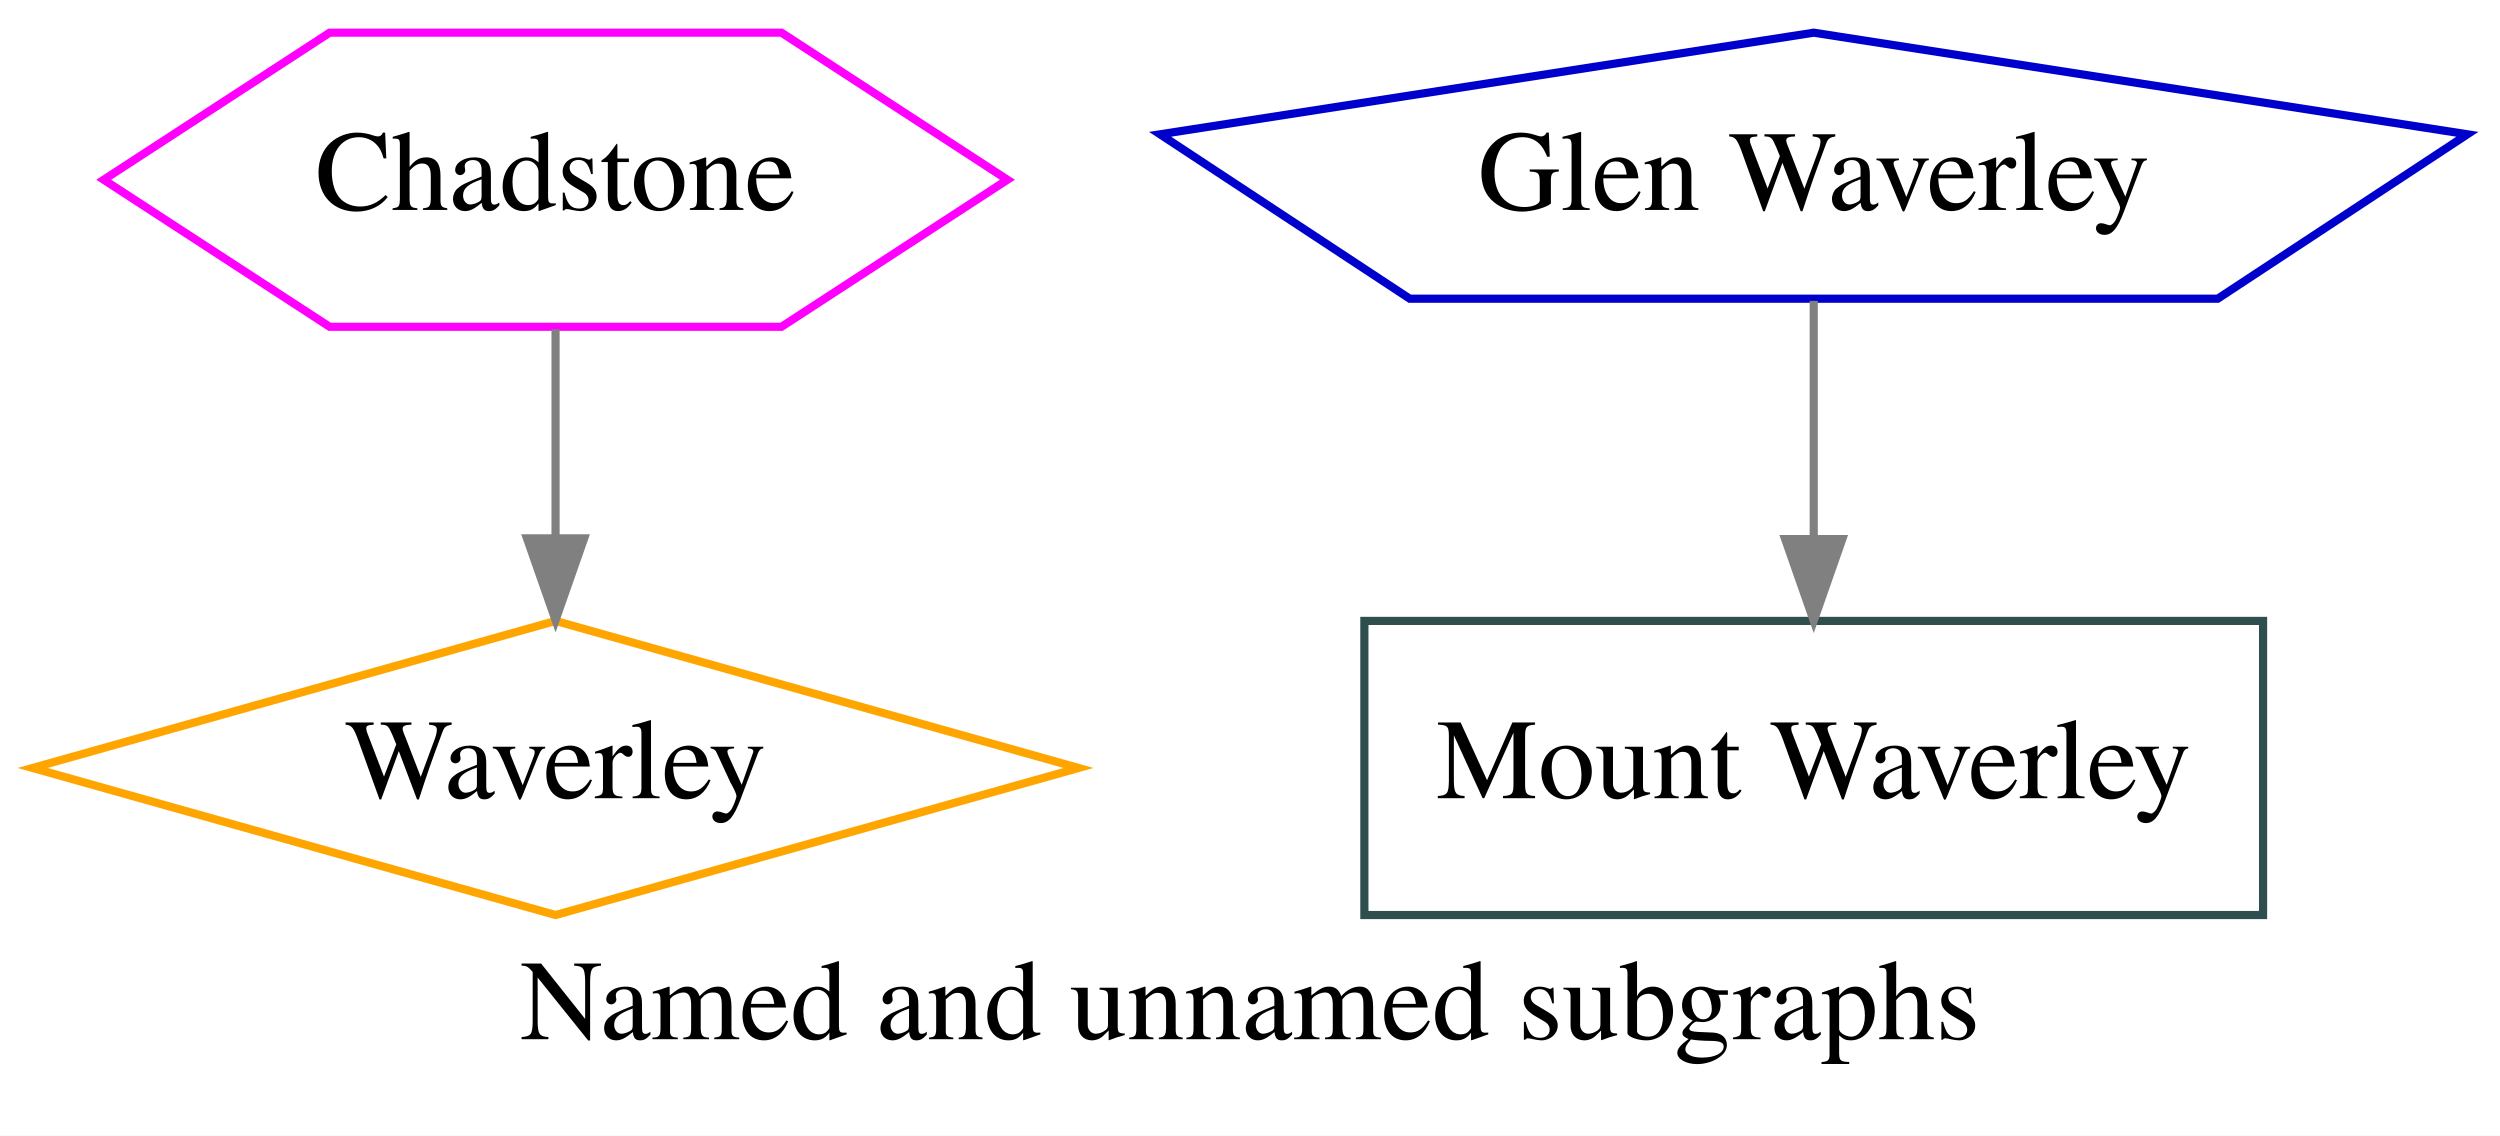
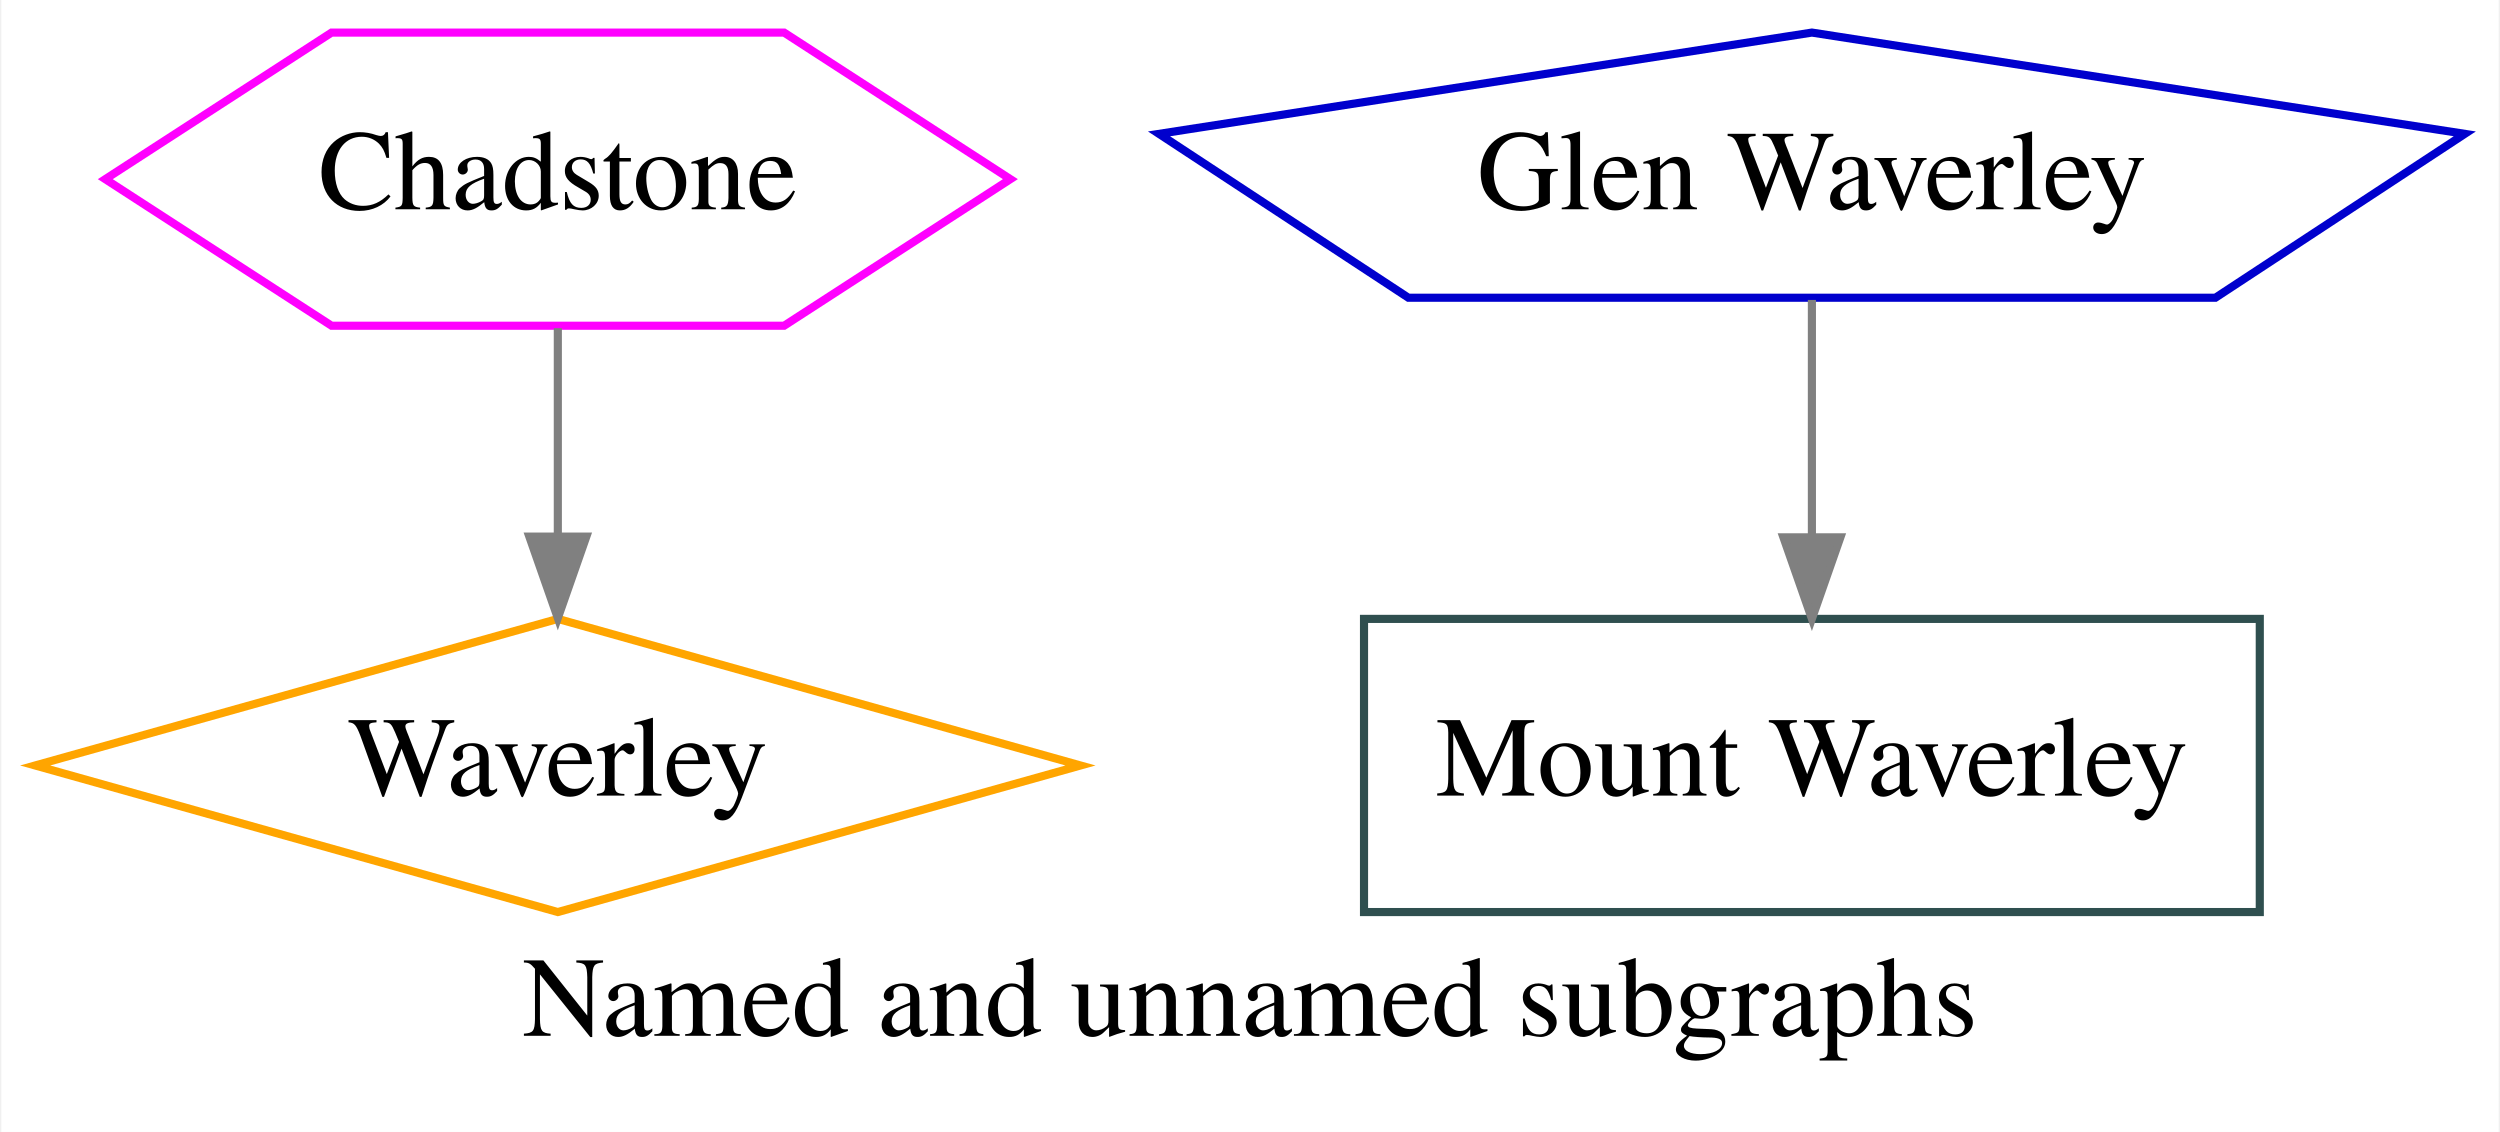
- <svg xmlns="http://www.w3.org/2000/svg" width="306pt" height="139pt" viewBox="0.00 0.00 306.00 139.00">
+ <svg xmlns="http://www.w3.org/2000/svg" width="307pt" height="139pt" viewBox="0.00 0.00 306.68 139.00">
  <g id="graph0" class="graph" transform="scale(1 1) rotate(0) translate(4 135)">
-     <polygon fill="white" stroke="none" points="-4,4 -4,-135 302,-135 302,4 -4,4" />
-     <text text-anchor="middle" x="149" y="-7.8" font-family="Times,serif" font-size="14.00">Named and unnamed subgraphs</text>
+     <polygon fill="white" stroke="none" points="-4,4 -4,-135 302.678,-135 302.678,4 -4,4" />
+     <text text-anchor="middle" x="149.339" y="-7.8" font-family="Times,serif" font-size="14.00">Named and unnamed subgraphs</text>
    <g id="node1" class="node">
-       <polygon fill="none" stroke="magenta" points="119.304,-113 91.652,-131 36.348,-131 8.696,-113 36.348,-95 91.652,-95 119.304,-113" />
-       <text text-anchor="middle" x="64" y="-109.3" font-family="Times,serif" font-size="14.00">Chadstone</text>
+       <polygon fill="none" stroke="magenta" points="119.913,-113 92.127,-131 36.555,-131 8.769,-113 36.555,-95 92.127,-95 119.913,-113" />
+       <text text-anchor="middle" x="64.341" y="-109.3" font-family="Times,serif" font-size="14.00">Chadstone</text>
    </g>
    <g id="node2" class="node">
-       <polygon fill="none" stroke="orange" points="64,-59 -0.012,-41 64,-23 128.012,-41 64,-59" />
-       <text text-anchor="middle" x="64" y="-37.3" font-family="Times,serif" font-size="14.00">Waverley</text>
+       <polygon fill="none" stroke="orange" points="64.341,-59 0.159,-41 64.341,-23 128.523,-41 64.341,-59" />
+       <text text-anchor="middle" x="64.341" y="-37.3" font-family="Times,serif" font-size="14.00">Waverley</text>
    </g>
    <g id="edge1" class="edge">
-       <path fill="none" stroke="grey" d="M64,-94.697C64,-86.983 64,-77.713 64,-69.112" />
-       <polygon fill="grey" stroke="grey" points="67.5,-69.104 64,-59.104 60.5,-69.104 67.5,-69.104" />
+       <path fill="none" stroke="grey" d="M64.341,-94.697C64.341,-86.983 64.341,-77.713 64.341,-69.112" />
+       <polygon fill="grey" stroke="grey" points="67.841,-69.104 64.341,-59.104 60.841,-69.104 67.841,-69.104" />
    </g>
    <g id="node3" class="node">
-       <polygon fill="none" stroke="#0000cd" points="298.007,-118.562 218,-131 137.993,-118.562 168.553,-98.438 267.447,-98.438 298.007,-118.562" />
-       <text text-anchor="middle" x="218" y="-109.3" font-family="Times,serif" font-size="14.00">Glen Waverley</text>
+       <polygon fill="none" stroke="#0000cd" points="298.516,-118.562 218.341,-131 138.166,-118.562 168.79,-98.438 267.892,-98.438 298.516,-118.562" />
+       <text text-anchor="middle" x="218.341" y="-109.3" font-family="Times,serif" font-size="14.00">Glen Waverley</text>
    </g>
    <g id="node4" class="node">
-       <polygon fill="none" stroke="darkslategrey" points="273,-59 163,-59 163,-23 273,-23 273,-59" />
-       <text text-anchor="middle" x="218" y="-37.3" font-family="Times,serif" font-size="14.00">Mount Waverley</text>
+       <polygon fill="none" stroke="darkslategrey" points="273.341,-59 163.341,-59 163.341,-23 273.341,-23 273.341,-59" />
+       <text text-anchor="middle" x="218.341" y="-37.3" font-family="Times,serif" font-size="14.00">Mount Waverley</text>
    </g>
    <g id="edge2" class="edge">
-       <path fill="none" stroke="grey" d="M218,-98.17C218,-89.919 218,-79.153 218,-69.256" />
-       <polygon fill="grey" stroke="grey" points="221.5,-69.019 218,-59.019 214.5,-69.019 221.5,-69.019" />
+       <path fill="none" stroke="grey" d="M218.341,-98.17C218.341,-89.919 218.341,-79.153 218.341,-69.256" />
+       <polygon fill="grey" stroke="grey" points="221.841,-69.019 218.341,-59.019 214.841,-69.019 221.841,-69.019" />
    </g>
  </g>
</svg>
